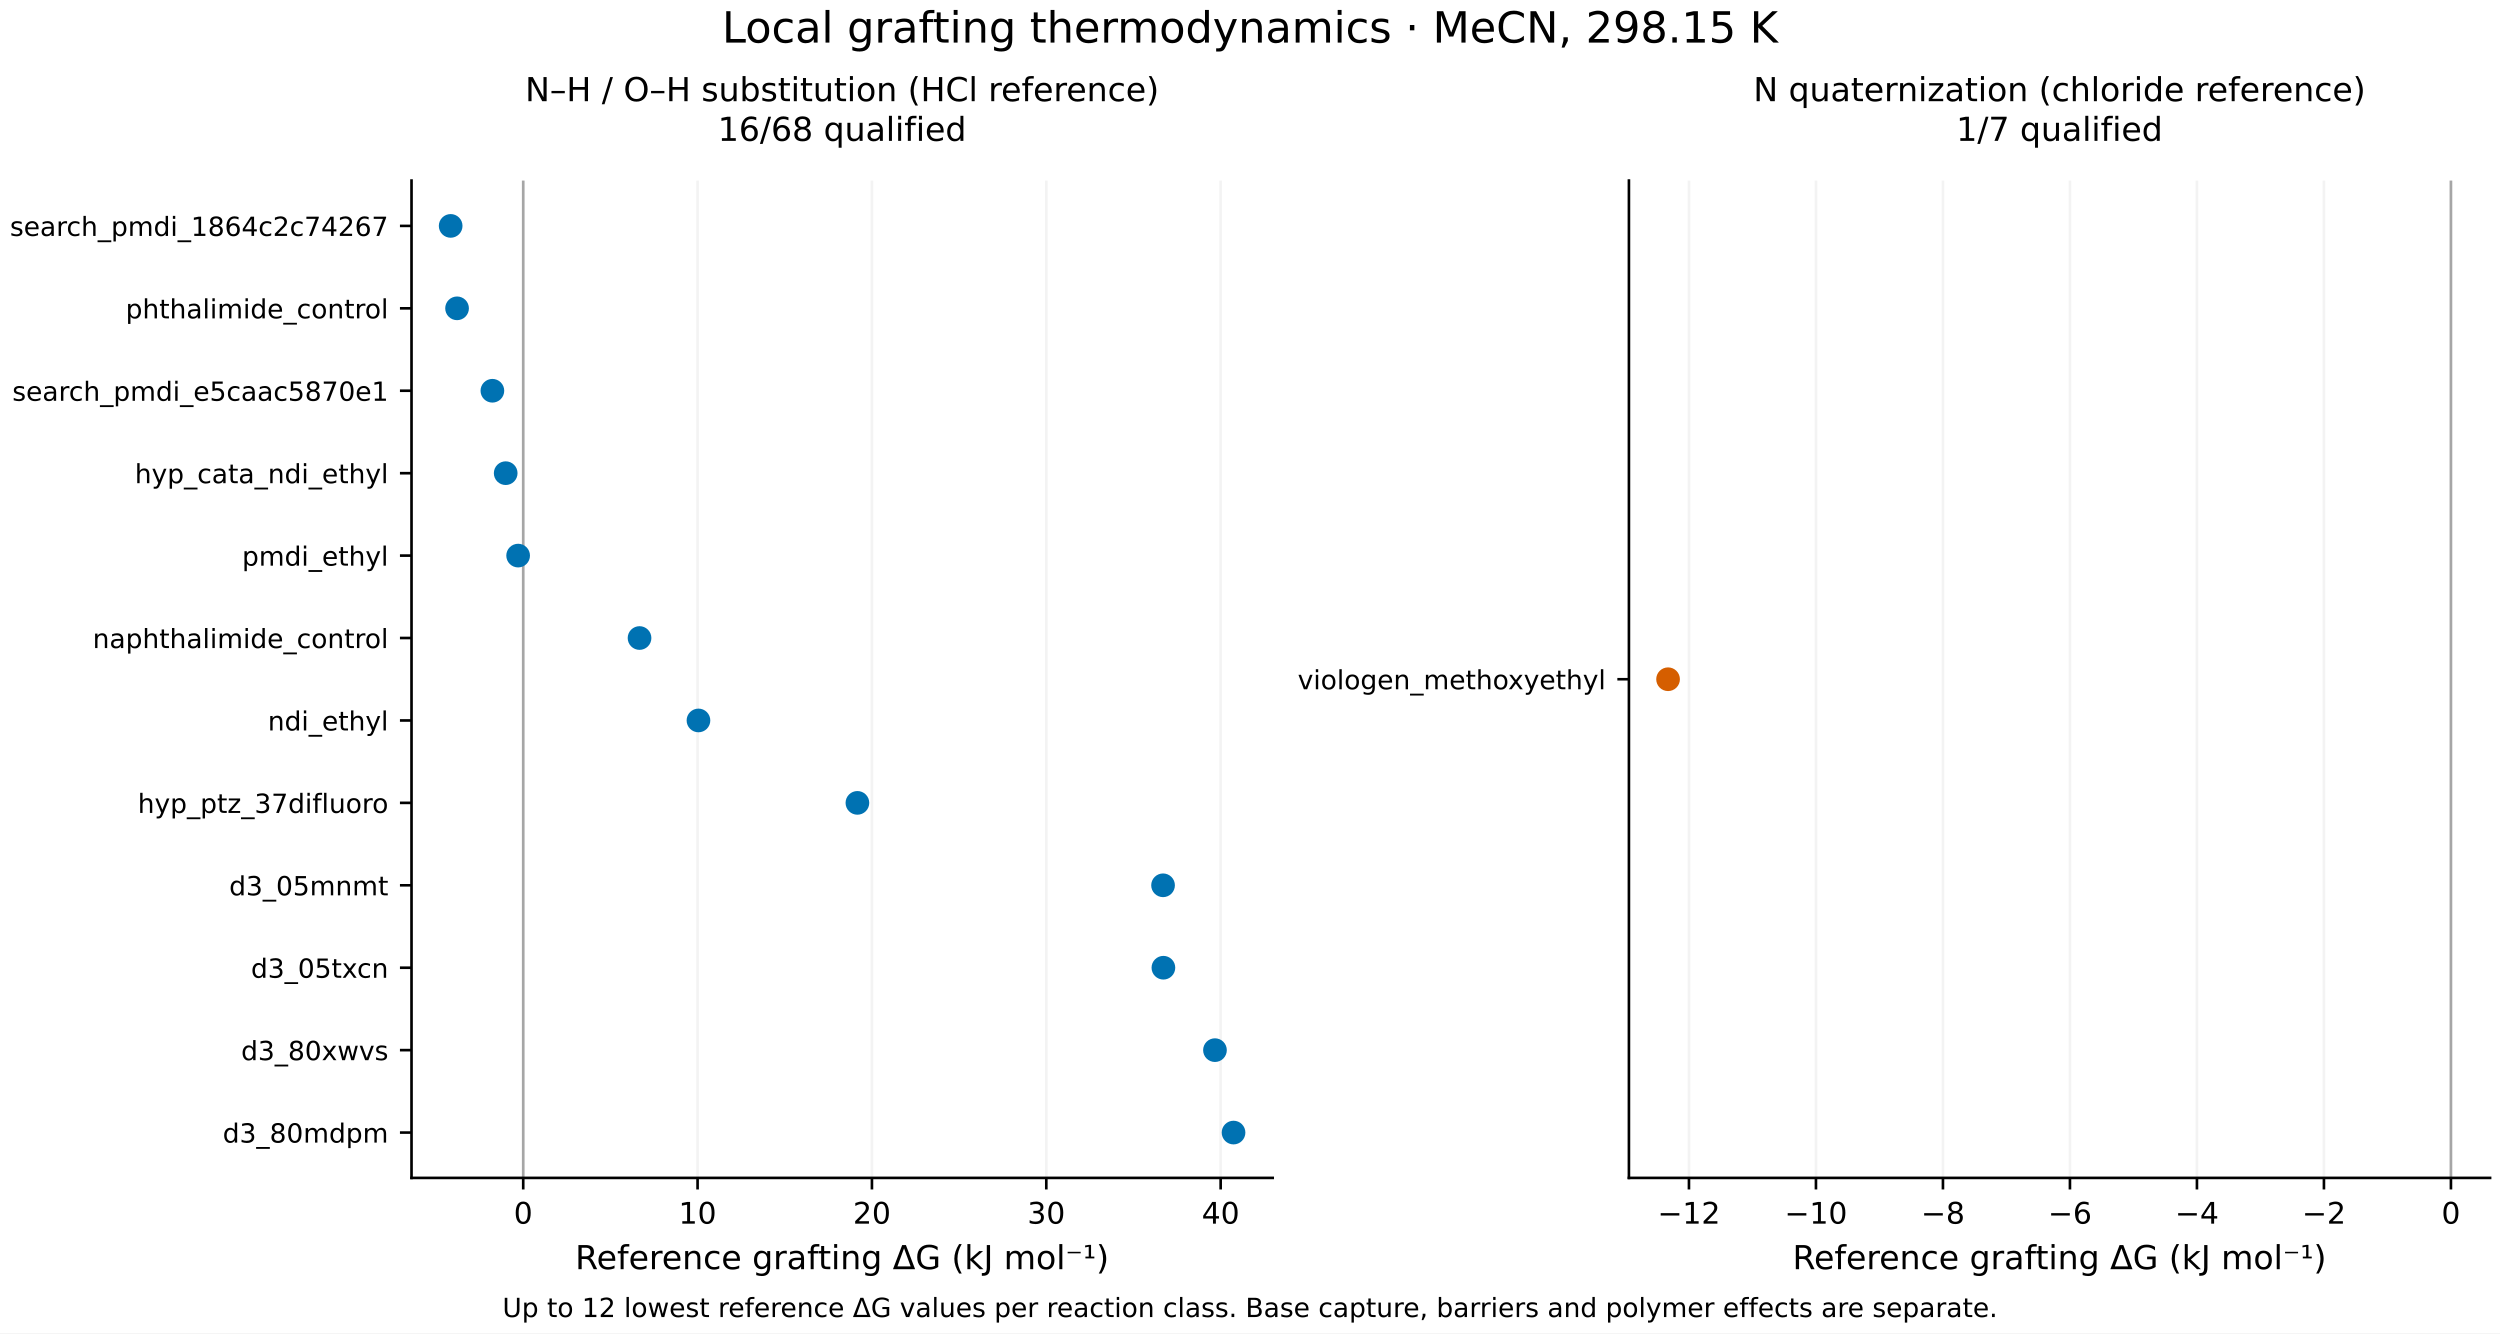
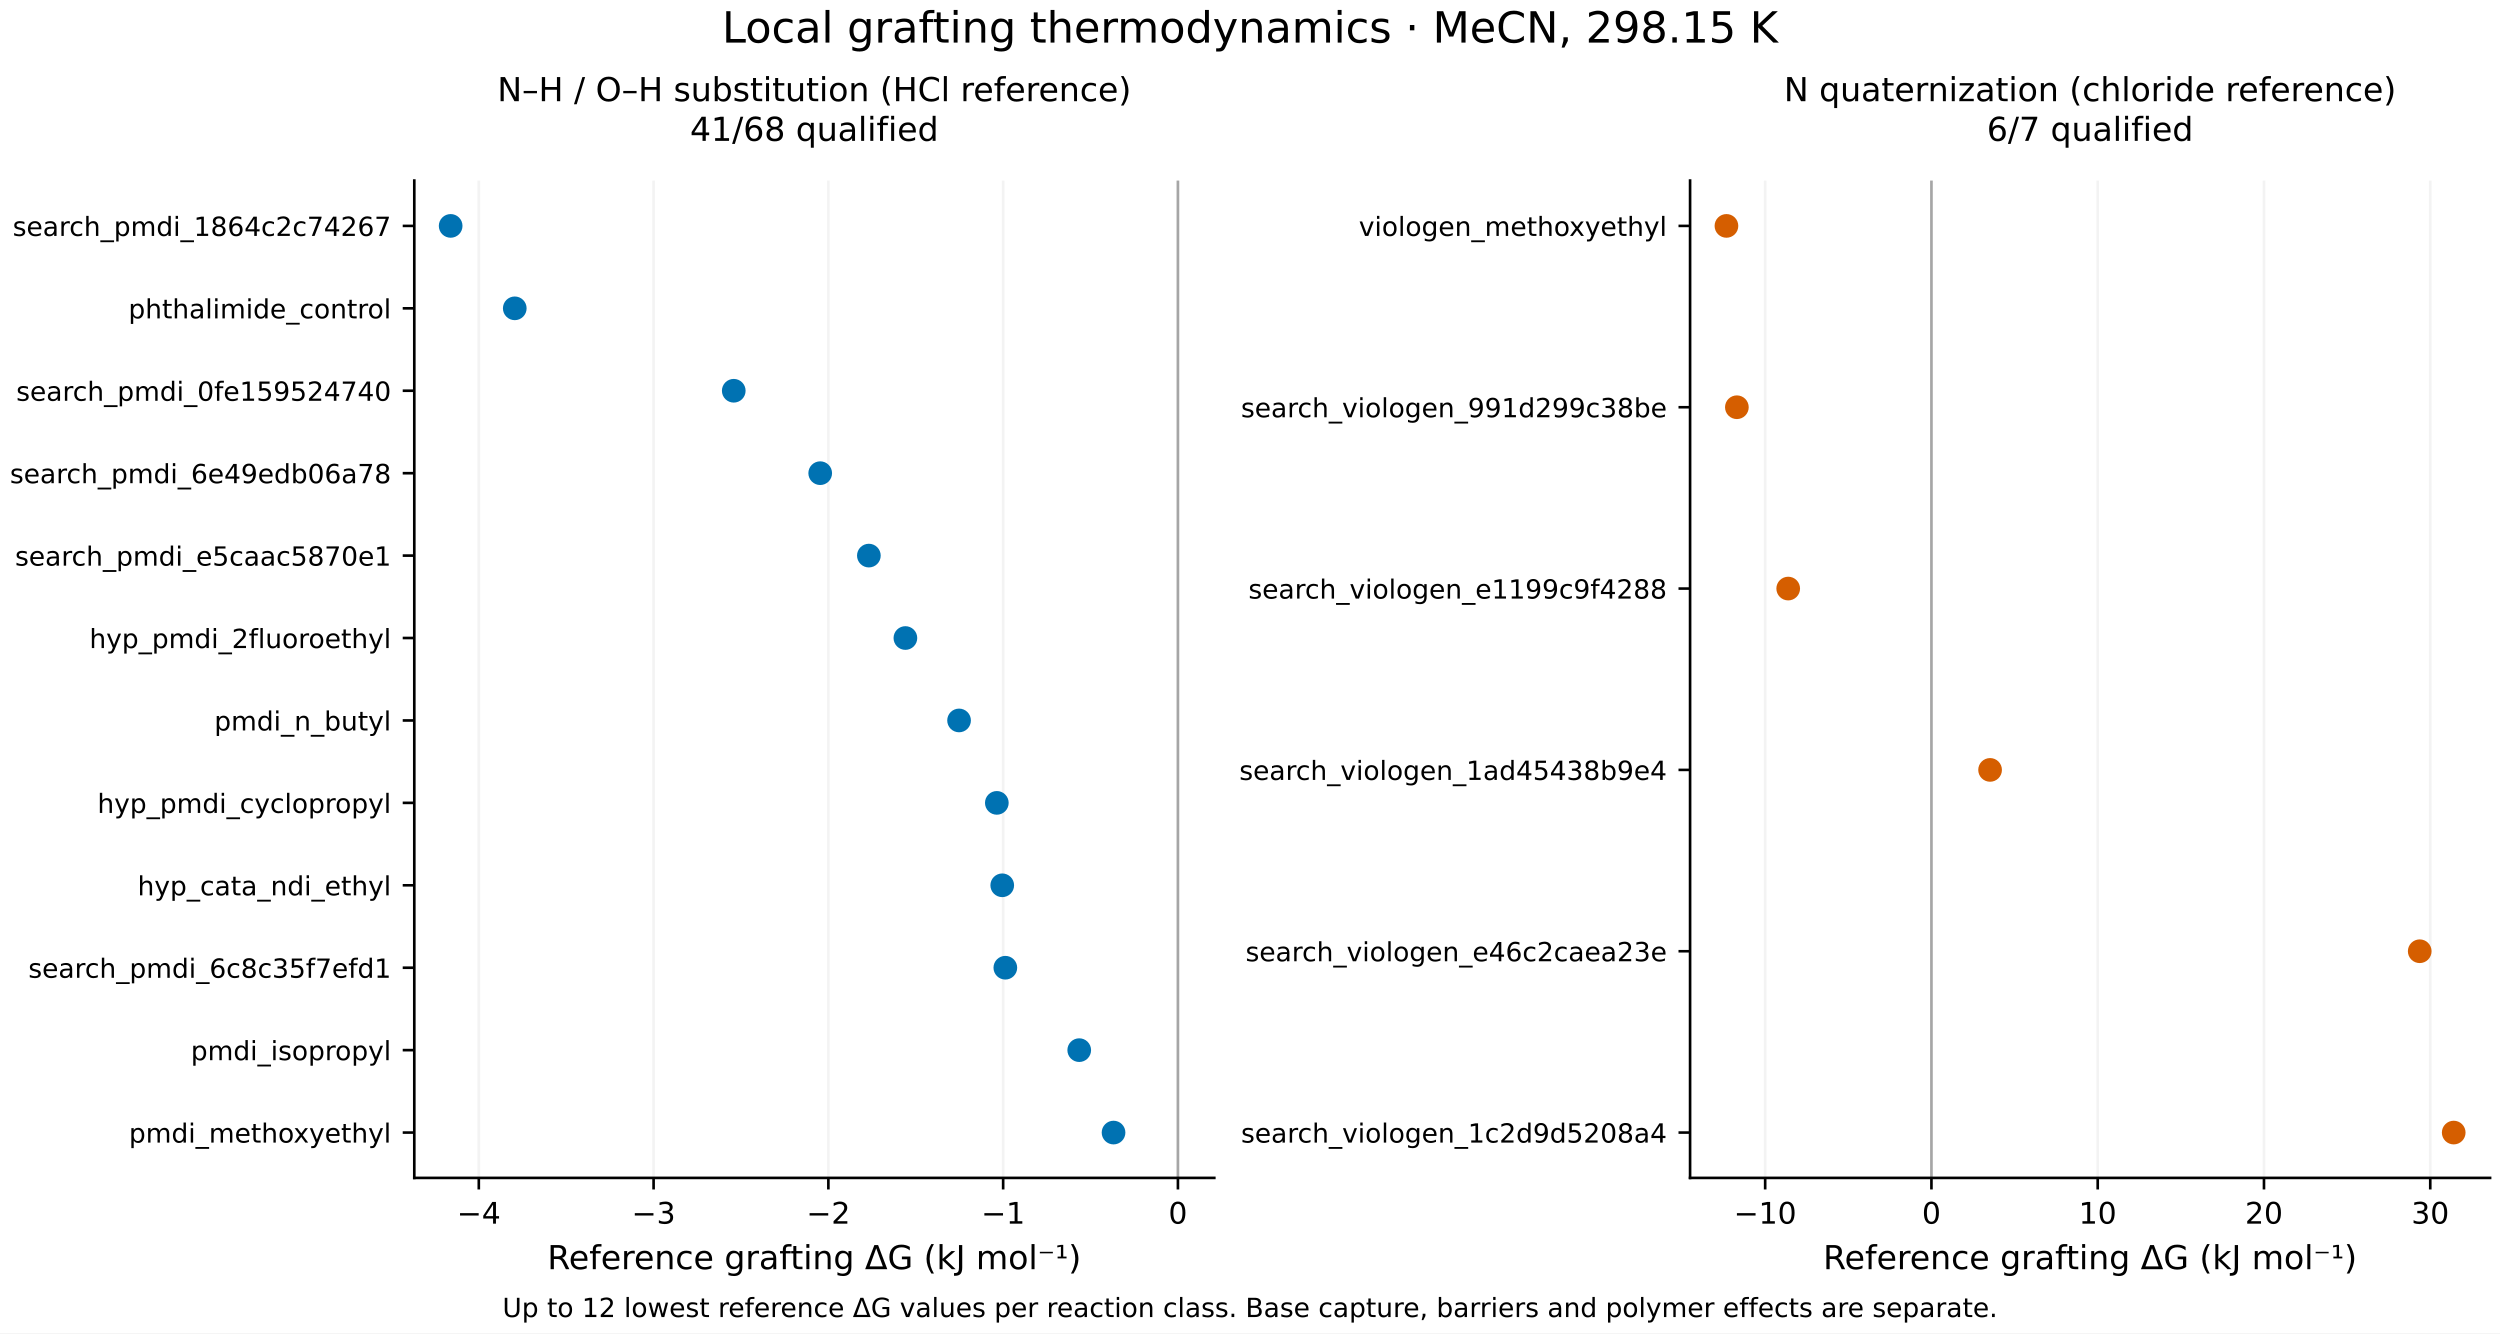
<svg xmlns="http://www.w3.org/2000/svg" xmlns:xlink="http://www.w3.org/1999/xlink" width="756pt" height="403.2pt" viewBox="0 0 756 403.2" version="1.1">
  <defs>
    <style type="text/css">*{stroke-linejoin: round; stroke-linecap: butt}</style>
  </defs>
  <g id="figure_1">
    <g id="patch_1">
      <path d="M 0 403.2  L 756 403.2  L 756 0  L 0 0  z " style="fill: #ffffff" />
    </g>
    <g id="axes_1">
      <g id="patch_2">
-         <path d="M 124.444 356.198  L 384.858 356.198  L 384.858 54.604  L 124.444 54.604  z " style="fill: #ffffff" />
+         <path d="M 125.281 356.198  L 367.202 356.198  L 367.202 54.604  L 125.281 54.604  z " style="fill: #ffffff" />
      </g>
      <g id="matplotlib.axis_1">
        <g id="xtick_1">
          <g id="line2d_1">
-             <path d="M 158.221 356.198  L 158.221 54.604  " clip-path="url(#pb53ab56933)" style="fill: none; stroke: #b0b0b0; stroke-opacity: 0.15; stroke-width: 0.8; stroke-linecap: square" />
+             <path d="M 144.791 356.198  L 144.791 54.604  " clip-path="url(#p1211d1eab2)" style="fill: none; stroke: #b0b0b0; stroke-opacity: 0.15; stroke-width: 0.8; stroke-linecap: square" />
          </g>
          <g id="line2d_2">
            <defs>
-               <path id="m103c728db2" d="M 0 0  L 0 3.5  " style="stroke: #000000; stroke-width: 0.8" />
+               <path id="m2308c073d5" d="M 0 0  L 0 3.5  " style="stroke: #000000; stroke-width: 0.8" />
            </defs>
            <g>
-               <use xlink:href="#m103c728db2" x="158.221" y="356.198" style="stroke: #000000; stroke-width: 0.8" />
+               <use xlink:href="#m2308c073d5" x="144.791" y="356.198" style="stroke: #000000; stroke-width: 0.8" />
            </g>
          </g>
          <g id="text_1">
-             <text style="font-size: 9px; font-family: 'DejaVu Sans'; text-anchor: middle" x="158.221" y="370.036" transform="rotate(-0 158.221 370.0358)">0</text>
+             <text style="font-size: 9px; font-family: 'DejaVu Sans'; text-anchor: middle" x="144.791" y="370.036" transform="rotate(-0 144.7912 370.0358)">−4</text>
          </g>
        </g>
        <g id="xtick_2">
          <g id="line2d_3">
-             <path d="M 210.948 356.198  L 210.948 54.604  " clip-path="url(#pb53ab56933)" style="fill: none; stroke: #b0b0b0; stroke-opacity: 0.15; stroke-width: 0.8; stroke-linecap: square" />
+             <path d="M 197.645 356.198  L 197.645 54.604  " clip-path="url(#p1211d1eab2)" style="fill: none; stroke: #b0b0b0; stroke-opacity: 0.15; stroke-width: 0.8; stroke-linecap: square" />
          </g>
          <g id="line2d_4">
            <g>
-               <use xlink:href="#m103c728db2" x="210.948" y="356.198" style="stroke: #000000; stroke-width: 0.8" />
+               <use xlink:href="#m2308c073d5" x="197.645" y="356.198" style="stroke: #000000; stroke-width: 0.8" />
            </g>
          </g>
          <g id="text_2">
-             <text style="font-size: 9px; font-family: 'DejaVu Sans'; text-anchor: middle" x="210.948" y="370.036" transform="rotate(-0 210.9476 370.0358)">10</text>
+             <text style="font-size: 9px; font-family: 'DejaVu Sans'; text-anchor: middle" x="197.645" y="370.036" transform="rotate(-0 197.6448 370.0358)">−3</text>
          </g>
        </g>
        <g id="xtick_3">
          <g id="line2d_5">
-             <path d="M 263.674 356.198  L 263.674 54.604  " clip-path="url(#pb53ab56933)" style="fill: none; stroke: #b0b0b0; stroke-opacity: 0.15; stroke-width: 0.8; stroke-linecap: square" />
+             <path d="M 250.498 356.198  L 250.498 54.604  " clip-path="url(#p1211d1eab2)" style="fill: none; stroke: #b0b0b0; stroke-opacity: 0.15; stroke-width: 0.8; stroke-linecap: square" />
          </g>
          <g id="line2d_6">
            <g>
-               <use xlink:href="#m103c728db2" x="263.674" y="356.198" style="stroke: #000000; stroke-width: 0.8" />
+               <use xlink:href="#m2308c073d5" x="250.498" y="356.198" style="stroke: #000000; stroke-width: 0.8" />
            </g>
          </g>
          <g id="text_3">
-             <text style="font-size: 9px; font-family: 'DejaVu Sans'; text-anchor: middle" x="263.674" y="370.036" transform="rotate(-0 263.6743 370.0358)">20</text>
+             <text style="font-size: 9px; font-family: 'DejaVu Sans'; text-anchor: middle" x="250.498" y="370.036" transform="rotate(-0 250.4984 370.0358)">−2</text>
          </g>
        </g>
        <g id="xtick_4">
          <g id="line2d_7">
-             <path d="M 316.401 356.198  L 316.401 54.604  " clip-path="url(#pb53ab56933)" style="fill: none; stroke: #b0b0b0; stroke-opacity: 0.15; stroke-width: 0.8; stroke-linecap: square" />
+             <path d="M 303.352 356.198  L 303.352 54.604  " clip-path="url(#p1211d1eab2)" style="fill: none; stroke: #b0b0b0; stroke-opacity: 0.15; stroke-width: 0.8; stroke-linecap: square" />
          </g>
          <g id="line2d_8">
            <g>
-               <use xlink:href="#m103c728db2" x="316.401" y="356.198" style="stroke: #000000; stroke-width: 0.8" />
+               <use xlink:href="#m2308c073d5" x="303.352" y="356.198" style="stroke: #000000; stroke-width: 0.8" />
            </g>
          </g>
          <g id="text_4">
-             <text style="font-size: 9px; font-family: 'DejaVu Sans'; text-anchor: middle" x="316.401" y="370.036" transform="rotate(-0 316.401 370.0358)">30</text>
+             <text style="font-size: 9px; font-family: 'DejaVu Sans'; text-anchor: middle" x="303.352" y="370.036" transform="rotate(-0 303.3519 370.0358)">−1</text>
          </g>
        </g>
        <g id="xtick_5">
          <g id="line2d_9">
-             <path d="M 369.128 356.198  L 369.128 54.604  " clip-path="url(#pb53ab56933)" style="fill: none; stroke: #b0b0b0; stroke-opacity: 0.15; stroke-width: 0.8; stroke-linecap: square" />
+             <path d="M 356.205 356.198  L 356.205 54.604  " clip-path="url(#p1211d1eab2)" style="fill: none; stroke: #b0b0b0; stroke-opacity: 0.15; stroke-width: 0.8; stroke-linecap: square" />
          </g>
          <g id="line2d_10">
            <g>
-               <use xlink:href="#m103c728db2" x="369.128" y="356.198" style="stroke: #000000; stroke-width: 0.8" />
+               <use xlink:href="#m2308c073d5" x="356.205" y="356.198" style="stroke: #000000; stroke-width: 0.8" />
            </g>
          </g>
          <g id="text_5">
-             <text style="font-size: 9px; font-family: 'DejaVu Sans'; text-anchor: middle" x="369.128" y="370.036" transform="rotate(-0 369.1277 370.0358)">40</text>
+             <text style="font-size: 9px; font-family: 'DejaVu Sans'; text-anchor: middle" x="356.205" y="370.036" transform="rotate(-0 356.2055 370.0358)">0</text>
          </g>
        </g>
        <g id="text_6">
-           <text style="font-size: 10px; font-family: 'DejaVu Sans'; text-anchor: middle" x="254.651" y="383.796" transform="rotate(-0 254.6511 383.7963)">Reference grafting ΔG (kJ mol⁻¹)</text>
+           <text style="font-size: 10px; font-family: 'DejaVu Sans'; text-anchor: middle" x="246.242" y="383.796" transform="rotate(-0 246.2417 383.7963)">Reference grafting ΔG (kJ mol⁻¹)</text>
        </g>
      </g>
      <g id="matplotlib.axis_2">
        <g id="ytick_1">
          <g id="line2d_11">
            <defs>
-               <path id="m0602e9d46e" d="M 0 0  L -3.5 0  " style="stroke: #000000; stroke-width: 0.8" />
+               <path id="m5dd73bb14d" d="M 0 0  L -3.5 0  " style="stroke: #000000; stroke-width: 0.8" />
            </defs>
            <g>
-               <use xlink:href="#m0602e9d46e" x="124.444" y="68.313" style="stroke: #000000; stroke-width: 0.8" />
+               <use xlink:href="#m5dd73bb14d" x="125.281" y="68.313" style="stroke: #000000; stroke-width: 0.8" />
            </g>
          </g>
          <g id="text_7">
-             <text style="font-size: 8px; font-family: 'DejaVu Sans'; text-anchor: end" x="117.444" y="71.352" transform="rotate(-0 117.444 71.35208)">search_pmdi_1864c2c74267</text>
+             <text style="font-size: 8px; font-family: 'DejaVu Sans'; text-anchor: end" x="118.281" y="71.352" transform="rotate(-0 118.2815 71.35208)">search_pmdi_1864c2c74267</text>
          </g>
        </g>
        <g id="ytick_2">
          <g id="line2d_12">
            <g>
-               <use xlink:href="#m0602e9d46e" x="124.444" y="93.238" style="stroke: #000000; stroke-width: 0.8" />
+               <use xlink:href="#m5dd73bb14d" x="125.281" y="93.238" style="stroke: #000000; stroke-width: 0.8" />
            </g>
          </g>
          <g id="text_8">
-             <text style="font-size: 8px; font-family: 'DejaVu Sans'; text-anchor: end" x="117.444" y="96.277" transform="rotate(-0 117.444 96.2772)">phthalimide_control</text>
+             <text style="font-size: 8px; font-family: 'DejaVu Sans'; text-anchor: end" x="118.281" y="96.277" transform="rotate(-0 118.2815 96.2772)">phthalimide_control</text>
          </g>
        </g>
        <g id="ytick_3">
          <g id="line2d_13">
            <g>
-               <use xlink:href="#m0602e9d46e" x="124.444" y="118.163" style="stroke: #000000; stroke-width: 0.8" />
+               <use xlink:href="#m5dd73bb14d" x="125.281" y="118.163" style="stroke: #000000; stroke-width: 0.8" />
            </g>
          </g>
          <g id="text_9">
-             <text style="font-size: 8px; font-family: 'DejaVu Sans'; text-anchor: end" x="117.444" y="121.202" transform="rotate(-0 117.444 121.2023)">search_pmdi_e5caac5870e1</text>
+             <text style="font-size: 8px; font-family: 'DejaVu Sans'; text-anchor: end" x="118.281" y="121.202" transform="rotate(-0 118.2815 121.2023)">search_pmdi_0fe159524740</text>
          </g>
        </g>
        <g id="ytick_4">
          <g id="line2d_14">
            <g>
-               <use xlink:href="#m0602e9d46e" x="124.444" y="143.088" style="stroke: #000000; stroke-width: 0.8" />
+               <use xlink:href="#m5dd73bb14d" x="125.281" y="143.088" style="stroke: #000000; stroke-width: 0.8" />
            </g>
          </g>
          <g id="text_10">
-             <text style="font-size: 8px; font-family: 'DejaVu Sans'; text-anchor: end" x="117.444" y="146.127" transform="rotate(-0 117.444 146.1274)">hyp_cata_ndi_ethyl</text>
+             <text style="font-size: 8px; font-family: 'DejaVu Sans'; text-anchor: end" x="118.281" y="146.127" transform="rotate(-0 118.2815 146.1274)">search_pmdi_6e49edb06a78</text>
          </g>
        </g>
        <g id="ytick_5">
          <g id="line2d_15">
            <g>
-               <use xlink:href="#m0602e9d46e" x="124.444" y="168.013" style="stroke: #000000; stroke-width: 0.8" />
+               <use xlink:href="#m5dd73bb14d" x="125.281" y="168.013" style="stroke: #000000; stroke-width: 0.8" />
            </g>
          </g>
          <g id="text_11">
-             <text style="font-size: 8px; font-family: 'DejaVu Sans'; text-anchor: end" x="117.444" y="171.053" transform="rotate(-0 117.444 171.0526)">pmdi_ethyl</text>
+             <text style="font-size: 8px; font-family: 'DejaVu Sans'; text-anchor: end" x="118.281" y="171.053" transform="rotate(-0 118.2815 171.0526)">search_pmdi_e5caac5870e1</text>
          </g>
        </g>
        <g id="ytick_6">
          <g id="line2d_16">
            <g>
-               <use xlink:href="#m0602e9d46e" x="124.444" y="192.938" style="stroke: #000000; stroke-width: 0.8" />
+               <use xlink:href="#m5dd73bb14d" x="125.281" y="192.938" style="stroke: #000000; stroke-width: 0.8" />
            </g>
          </g>
          <g id="text_12">
-             <text style="font-size: 8px; font-family: 'DejaVu Sans'; text-anchor: end" x="117.444" y="195.978" transform="rotate(-0 117.444 195.9777)">naphthalimide_control</text>
+             <text style="font-size: 8px; font-family: 'DejaVu Sans'; text-anchor: end" x="118.281" y="195.978" transform="rotate(-0 118.2815 195.9777)">hyp_pmdi_2fluoroethyl</text>
          </g>
        </g>
        <g id="ytick_7">
          <g id="line2d_17">
            <g>
-               <use xlink:href="#m0602e9d46e" x="124.444" y="217.863" style="stroke: #000000; stroke-width: 0.8" />
+               <use xlink:href="#m5dd73bb14d" x="125.281" y="217.863" style="stroke: #000000; stroke-width: 0.8" />
            </g>
          </g>
          <g id="text_13">
-             <text style="font-size: 8px; font-family: 'DejaVu Sans'; text-anchor: end" x="117.444" y="220.903" transform="rotate(-0 117.444 220.9028)">ndi_ethyl</text>
+             <text style="font-size: 8px; font-family: 'DejaVu Sans'; text-anchor: end" x="118.281" y="220.903" transform="rotate(-0 118.2815 220.9028)">pmdi_n_butyl</text>
          </g>
        </g>
        <g id="ytick_8">
          <g id="line2d_18">
            <g>
-               <use xlink:href="#m0602e9d46e" x="124.444" y="242.789" style="stroke: #000000; stroke-width: 0.8" />
+               <use xlink:href="#m5dd73bb14d" x="125.281" y="242.789" style="stroke: #000000; stroke-width: 0.8" />
            </g>
          </g>
          <g id="text_14">
-             <text style="font-size: 8px; font-family: 'DejaVu Sans'; text-anchor: end" x="117.444" y="245.828" transform="rotate(-0 117.444 245.8279)">hyp_ptz_37difluoro</text>
+             <text style="font-size: 8px; font-family: 'DejaVu Sans'; text-anchor: end" x="118.281" y="245.828" transform="rotate(-0 118.2815 245.8279)">hyp_pmdi_cyclopropyl</text>
          </g>
        </g>
        <g id="ytick_9">
          <g id="line2d_19">
            <g>
-               <use xlink:href="#m0602e9d46e" x="124.444" y="267.714" style="stroke: #000000; stroke-width: 0.8" />
+               <use xlink:href="#m5dd73bb14d" x="125.281" y="267.714" style="stroke: #000000; stroke-width: 0.8" />
            </g>
          </g>
          <g id="text_15">
-             <text style="font-size: 8px; font-family: 'DejaVu Sans'; text-anchor: end" x="117.444" y="270.753" transform="rotate(-0 117.444 270.7531)">d3_05mnmt</text>
+             <text style="font-size: 8px; font-family: 'DejaVu Sans'; text-anchor: end" x="118.281" y="270.753" transform="rotate(-0 118.2815 270.7531)">hyp_cata_ndi_ethyl</text>
          </g>
        </g>
        <g id="ytick_10">
          <g id="line2d_20">
            <g>
-               <use xlink:href="#m0602e9d46e" x="124.444" y="292.639" style="stroke: #000000; stroke-width: 0.8" />
+               <use xlink:href="#m5dd73bb14d" x="125.281" y="292.639" style="stroke: #000000; stroke-width: 0.8" />
            </g>
          </g>
          <g id="text_16">
-             <text style="font-size: 8px; font-family: 'DejaVu Sans'; text-anchor: end" x="117.444" y="295.678" transform="rotate(-0 117.444 295.6782)">d3_05txcn</text>
+             <text style="font-size: 8px; font-family: 'DejaVu Sans'; text-anchor: end" x="118.281" y="295.678" transform="rotate(-0 118.2815 295.6782)">search_pmdi_6c8c35f7efd1</text>
          </g>
        </g>
        <g id="ytick_11">
          <g id="line2d_21">
            <g>
-               <use xlink:href="#m0602e9d46e" x="124.444" y="317.564" style="stroke: #000000; stroke-width: 0.8" />
+               <use xlink:href="#m5dd73bb14d" x="125.281" y="317.564" style="stroke: #000000; stroke-width: 0.8" />
            </g>
          </g>
          <g id="text_17">
-             <text style="font-size: 8px; font-family: 'DejaVu Sans'; text-anchor: end" x="117.444" y="320.603" transform="rotate(-0 117.444 320.6033)">d3_80xwvs</text>
+             <text style="font-size: 8px; font-family: 'DejaVu Sans'; text-anchor: end" x="118.281" y="320.603" transform="rotate(-0 118.2815 320.6033)">pmdi_isopropyl</text>
          </g>
        </g>
        <g id="ytick_12">
          <g id="line2d_22">
            <g>
-               <use xlink:href="#m0602e9d46e" x="124.444" y="342.489" style="stroke: #000000; stroke-width: 0.8" />
+               <use xlink:href="#m5dd73bb14d" x="125.281" y="342.489" style="stroke: #000000; stroke-width: 0.8" />
            </g>
          </g>
          <g id="text_18">
-             <text style="font-size: 8px; font-family: 'DejaVu Sans'; text-anchor: end" x="117.444" y="345.528" transform="rotate(-0 117.444 345.5284)">d3_80mdpm</text>
+             <text style="font-size: 8px; font-family: 'DejaVu Sans'; text-anchor: end" x="118.281" y="345.528" transform="rotate(-0 118.2815 345.5284)">pmdi_methoxyethyl</text>
          </g>
        </g>
      </g>
      <g id="line2d_23">
-         <path d="M 158.221 356.198  L 158.221 54.604  " clip-path="url(#pb53ab56933)" style="fill: none; stroke: #a6a6a6; stroke-width: 0.8; stroke-linecap: square" />
+         <path d="M 356.205 356.198  L 356.205 54.604  " clip-path="url(#p1211d1eab2)" style="fill: none; stroke: #a6a6a6; stroke-width: 0.8; stroke-linecap: square" />
      </g>
      <g id="patch_3">
-         <path d="M 124.444 356.198  L 124.444 54.604  " style="fill: none; stroke: #000000; stroke-width: 0.8; stroke-linejoin: miter; stroke-linecap: square" />
+         <path d="M 125.281 356.198  L 125.281 54.604  " style="fill: none; stroke: #000000; stroke-width: 0.8; stroke-linejoin: miter; stroke-linecap: square" />
      </g>
      <g id="patch_4">
-         <path d="M 124.444 356.198  L 384.858 356.198  " style="fill: none; stroke: #000000; stroke-width: 0.8; stroke-linejoin: miter; stroke-linecap: square" />
+         <path d="M 125.281 356.198  L 367.202 356.198  " style="fill: none; stroke: #000000; stroke-width: 0.8; stroke-linejoin: miter; stroke-linecap: square" />
      </g>
      <g id="PathCollection_1">
        <defs>
-           <path id="m3f0c037004" d="M 0 3.082  C 0.817 3.082 1.601 2.757 2.179 2.179  C 2.757 1.601 3.082 0.817 3.082 0  C 3.082 -0.817 2.757 -1.601 2.179 -2.179  C 1.601 -2.757 0.817 -3.082 0 -3.082  C -0.817 -3.082 -1.601 -2.757 -2.179 -2.179  C -2.757 -1.601 -3.082 -0.817 -3.082 0  C -3.082 0.817 -2.757 1.601 -2.179 2.179  C -1.601 2.757 -0.817 3.082 0 3.082  z " style="stroke: #0072b2" />
+           <path id="mad4e5911bd" d="M 0 3.082  C 0.817 3.082 1.601 2.757 2.179 2.179  C 2.757 1.601 3.082 0.817 3.082 0  C 3.082 -0.817 2.757 -1.601 2.179 -2.179  C 1.601 -2.757 0.817 -3.082 0 -3.082  C -0.817 -3.082 -1.601 -2.757 -2.179 -2.179  C -2.757 -1.601 -3.082 -0.817 -3.082 0  C -3.082 0.817 -2.757 1.601 -2.179 2.179  C -1.601 2.757 -0.817 3.082 0 3.082  z " style="stroke: #0072b2" />
        </defs>
-         <g clip-path="url(#pb53ab56933)">
-           <use xlink:href="#m3f0c037004" x="136.281" y="68.313" style="fill: #0072b2; stroke: #0072b2" />
-           <use xlink:href="#m3f0c037004" x="138.215" y="93.238" style="fill: #0072b2; stroke: #0072b2" />
-           <use xlink:href="#m3f0c037004" x="148.897" y="118.163" style="fill: #0072b2; stroke: #0072b2" />
-           <use xlink:href="#m3f0c037004" x="152.921" y="143.088" style="fill: #0072b2; stroke: #0072b2" />
-           <use xlink:href="#m3f0c037004" x="156.684" y="168.013" style="fill: #0072b2; stroke: #0072b2" />
-           <use xlink:href="#m3f0c037004" x="193.395" y="192.938" style="fill: #0072b2; stroke: #0072b2" />
-           <use xlink:href="#m3f0c037004" x="211.215" y="217.863" style="fill: #0072b2; stroke: #0072b2" />
-           <use xlink:href="#m3f0c037004" x="259.28" y="242.789" style="fill: #0072b2; stroke: #0072b2" />
-           <use xlink:href="#m3f0c037004" x="351.708" y="267.714" style="fill: #0072b2; stroke: #0072b2" />
-           <use xlink:href="#m3f0c037004" x="351.813" y="292.639" style="fill: #0072b2; stroke: #0072b2" />
-           <use xlink:href="#m3f0c037004" x="367.405" y="317.564" style="fill: #0072b2; stroke: #0072b2" />
-           <use xlink:href="#m3f0c037004" x="373.021" y="342.489" style="fill: #0072b2; stroke: #0072b2" />
+         <g clip-path="url(#p1211d1eab2)">
+           <use xlink:href="#mad4e5911bd" x="136.278" y="68.313" style="fill: #0072b2; stroke: #0072b2" />
+           <use xlink:href="#mad4e5911bd" x="155.665" y="93.238" style="fill: #0072b2; stroke: #0072b2" />
+           <use xlink:href="#mad4e5911bd" x="221.887" y="118.163" style="fill: #0072b2; stroke: #0072b2" />
+           <use xlink:href="#mad4e5911bd" x="248.031" y="143.088" style="fill: #0072b2; stroke: #0072b2" />
+           <use xlink:href="#mad4e5911bd" x="262.746" y="168.013" style="fill: #0072b2; stroke: #0072b2" />
+           <use xlink:href="#mad4e5911bd" x="273.791" y="192.938" style="fill: #0072b2; stroke: #0072b2" />
+           <use xlink:href="#mad4e5911bd" x="290.022" y="217.863" style="fill: #0072b2; stroke: #0072b2" />
+           <use xlink:href="#mad4e5911bd" x="301.442" y="242.789" style="fill: #0072b2; stroke: #0072b2" />
+           <use xlink:href="#mad4e5911bd" x="303.077" y="267.714" style="fill: #0072b2; stroke: #0072b2" />
+           <use xlink:href="#mad4e5911bd" x="304.013" y="292.639" style="fill: #0072b2; stroke: #0072b2" />
+           <use xlink:href="#mad4e5911bd" x="326.359" y="317.564" style="fill: #0072b2; stroke: #0072b2" />
+           <use xlink:href="#mad4e5911bd" x="336.735" y="342.489" style="fill: #0072b2; stroke: #0072b2" />
        </g>
      </g>
      <g id="text_19">
-         <text style="font-size: 10px; font-family: 'DejaVu Sans'" transform="translate(158.7995 30.60115)">N–H / O–H substitution (HCl reference)</text>
-         <text style="font-size: 10px; font-family: 'DejaVu Sans'" transform="translate(217.0675 42.60388)">16/68 qualified</text>
+         <text style="font-size: 10px; font-family: 'DejaVu Sans'" transform="translate(150.3901 30.60115)">N–H / O–H substitution (HCl reference)</text>
+         <text style="font-size: 10px; font-family: 'DejaVu Sans'" transform="translate(208.6581 42.60388)">41/68 qualified</text>
      </g>
    </g>
    <g id="axes_2">
      <g id="patch_5">
-         <path d="M 492.586 356.198  L 753 356.198  L 753 54.604  L 492.586 54.604  z " style="fill: #ffffff" />
+         <path d="M 511.079 356.198  L 753 356.198  L 753 54.604  L 511.079 54.604  z " style="fill: #ffffff" />
      </g>
      <g id="matplotlib.axis_3">
        <g id="xtick_6">
          <g id="line2d_24">
-             <path d="M 510.741 356.198  L 510.741 54.604  " clip-path="url(#p2116dd6329)" style="fill: none; stroke: #b0b0b0; stroke-opacity: 0.15; stroke-width: 0.8; stroke-linecap: square" />
+             <path d="M 533.786 356.198  L 533.786 54.604  " clip-path="url(#p10661dbb36)" style="fill: none; stroke: #b0b0b0; stroke-opacity: 0.15; stroke-width: 0.8; stroke-linecap: square" />
          </g>
          <g id="line2d_25">
            <g>
-               <use xlink:href="#m103c728db2" x="510.741" y="356.198" style="stroke: #000000; stroke-width: 0.8" />
+               <use xlink:href="#m2308c073d5" x="533.786" y="356.198" style="stroke: #000000; stroke-width: 0.8" />
            </g>
          </g>
          <g id="text_20">
-             <text style="font-size: 9px; font-family: 'DejaVu Sans'; text-anchor: middle" x="510.741" y="370.036" transform="rotate(-0 510.7405 370.0358)">−12</text>
+             <text style="font-size: 9px; font-family: 'DejaVu Sans'; text-anchor: middle" x="533.786" y="370.036" transform="rotate(-0 533.7862 370.0358)">−10</text>
          </g>
        </g>
        <g id="xtick_7">
          <g id="line2d_26">
-             <path d="M 549.144 356.198  L 549.144 54.604  " clip-path="url(#p2116dd6329)" style="fill: none; stroke: #b0b0b0; stroke-opacity: 0.15; stroke-width: 0.8; stroke-linecap: square" />
+             <path d="M 584.067 356.198  L 584.067 54.604  " clip-path="url(#p10661dbb36)" style="fill: none; stroke: #b0b0b0; stroke-opacity: 0.15; stroke-width: 0.8; stroke-linecap: square" />
          </g>
          <g id="line2d_27">
            <g>
-               <use xlink:href="#m103c728db2" x="549.144" y="356.198" style="stroke: #000000; stroke-width: 0.8" />
+               <use xlink:href="#m2308c073d5" x="584.067" y="356.198" style="stroke: #000000; stroke-width: 0.8" />
            </g>
          </g>
          <g id="text_21">
-             <text style="font-size: 9px; font-family: 'DejaVu Sans'; text-anchor: middle" x="549.144" y="370.036" transform="rotate(-0 549.1442 370.0358)">−10</text>
+             <text style="font-size: 9px; font-family: 'DejaVu Sans'; text-anchor: middle" x="584.067" y="370.036" transform="rotate(-0 584.0669 370.0358)">0</text>
          </g>
        </g>
        <g id="xtick_8">
          <g id="line2d_28">
-             <path d="M 587.548 356.198  L 587.548 54.604  " clip-path="url(#p2116dd6329)" style="fill: none; stroke: #b0b0b0; stroke-opacity: 0.15; stroke-width: 0.8; stroke-linecap: square" />
+             <path d="M 634.348 356.198  L 634.348 54.604  " clip-path="url(#p10661dbb36)" style="fill: none; stroke: #b0b0b0; stroke-opacity: 0.15; stroke-width: 0.8; stroke-linecap: square" />
          </g>
          <g id="line2d_29">
            <g>
-               <use xlink:href="#m103c728db2" x="587.548" y="356.198" style="stroke: #000000; stroke-width: 0.8" />
+               <use xlink:href="#m2308c073d5" x="634.348" y="356.198" style="stroke: #000000; stroke-width: 0.8" />
            </g>
          </g>
          <g id="text_22">
-             <text style="font-size: 9px; font-family: 'DejaVu Sans'; text-anchor: middle" x="587.548" y="370.036" transform="rotate(-0 587.5479 370.0358)">−8</text>
+             <text style="font-size: 9px; font-family: 'DejaVu Sans'; text-anchor: middle" x="634.348" y="370.036" transform="rotate(-0 634.3476 370.0358)">10</text>
          </g>
        </g>
        <g id="xtick_9">
          <g id="line2d_30">
-             <path d="M 625.952 356.198  L 625.952 54.604  " clip-path="url(#p2116dd6329)" style="fill: none; stroke: #b0b0b0; stroke-opacity: 0.15; stroke-width: 0.8; stroke-linecap: square" />
+             <path d="M 684.628 356.198  L 684.628 54.604  " clip-path="url(#p10661dbb36)" style="fill: none; stroke: #b0b0b0; stroke-opacity: 0.15; stroke-width: 0.8; stroke-linecap: square" />
          </g>
          <g id="line2d_31">
            <g>
-               <use xlink:href="#m103c728db2" x="625.952" y="356.198" style="stroke: #000000; stroke-width: 0.8" />
+               <use xlink:href="#m2308c073d5" x="684.628" y="356.198" style="stroke: #000000; stroke-width: 0.8" />
            </g>
          </g>
          <g id="text_23">
-             <text style="font-size: 9px; font-family: 'DejaVu Sans'; text-anchor: middle" x="625.952" y="370.036" transform="rotate(-0 625.9516 370.0358)">−6</text>
+             <text style="font-size: 9px; font-family: 'DejaVu Sans'; text-anchor: middle" x="684.628" y="370.036" transform="rotate(-0 684.6283 370.0358)">20</text>
          </g>
        </g>
        <g id="xtick_10">
          <g id="line2d_32">
-             <path d="M 664.355 356.198  L 664.355 54.604  " clip-path="url(#p2116dd6329)" style="fill: none; stroke: #b0b0b0; stroke-opacity: 0.15; stroke-width: 0.8; stroke-linecap: square" />
+             <path d="M 734.909 356.198  L 734.909 54.604  " clip-path="url(#p10661dbb36)" style="fill: none; stroke: #b0b0b0; stroke-opacity: 0.15; stroke-width: 0.8; stroke-linecap: square" />
          </g>
          <g id="line2d_33">
            <g>
-               <use xlink:href="#m103c728db2" x="664.355" y="356.198" style="stroke: #000000; stroke-width: 0.8" />
+               <use xlink:href="#m2308c073d5" x="734.909" y="356.198" style="stroke: #000000; stroke-width: 0.8" />
            </g>
          </g>
          <g id="text_24">
-             <text style="font-size: 9px; font-family: 'DejaVu Sans'; text-anchor: middle" x="664.355" y="370.036" transform="rotate(-0 664.3553 370.0358)">−4</text>
-           </g>
-         </g>
-         <g id="xtick_11">
-           <g id="line2d_34">
-             <path d="M 702.759 356.198  L 702.759 54.604  " clip-path="url(#p2116dd6329)" style="fill: none; stroke: #b0b0b0; stroke-opacity: 0.15; stroke-width: 0.8; stroke-linecap: square" />
-           </g>
-           <g id="line2d_35">
-             <g>
-               <use xlink:href="#m103c728db2" x="702.759" y="356.198" style="stroke: #000000; stroke-width: 0.8" />
-             </g>
-           </g>
-           <g id="text_25">
-             <text style="font-size: 9px; font-family: 'DejaVu Sans'; text-anchor: middle" x="702.759" y="370.036" transform="rotate(-0 702.759 370.0358)">−2</text>
-           </g>
-         </g>
-         <g id="xtick_12">
-           <g id="line2d_36">
-             <path d="M 741.163 356.198  L 741.163 54.604  " clip-path="url(#p2116dd6329)" style="fill: none; stroke: #b0b0b0; stroke-opacity: 0.15; stroke-width: 0.8; stroke-linecap: square" />
-           </g>
-           <g id="line2d_37">
-             <g>
-               <use xlink:href="#m103c728db2" x="741.163" y="356.198" style="stroke: #000000; stroke-width: 0.8" />
-             </g>
-           </g>
-           <g id="text_26">
-             <text style="font-size: 9px; font-family: 'DejaVu Sans'; text-anchor: middle" x="741.163" y="370.036" transform="rotate(-0 741.1628 370.0358)">0</text>
-           </g>
-         </g>
-         <g id="text_27">
-           <text style="font-size: 10px; font-family: 'DejaVu Sans'; text-anchor: middle" x="622.793" y="383.796" transform="rotate(-0 622.7927 383.7963)">Reference grafting ΔG (kJ mol⁻¹)</text>
+             <text style="font-size: 9px; font-family: 'DejaVu Sans'; text-anchor: middle" x="734.909" y="370.036" transform="rotate(-0 734.9089 370.0358)">30</text>
+           </g>
+         </g>
+         <g id="text_25">
+           <text style="font-size: 10px; font-family: 'DejaVu Sans'; text-anchor: middle" x="632.04" y="383.796" transform="rotate(-0 632.0396 383.7963)">Reference grafting ΔG (kJ mol⁻¹)</text>
        </g>
      </g>
      <g id="matplotlib.axis_4">
        <g id="ytick_13">
+           <g id="line2d_34">
+             <g>
+               <use xlink:href="#m5dd73bb14d" x="511.079" y="68.313" style="stroke: #000000; stroke-width: 0.8" />
+             </g>
+           </g>
+           <g id="text_26">
+             <text style="font-size: 8px; font-family: 'DejaVu Sans'; text-anchor: end" x="504.079" y="71.352" transform="rotate(-0 504.0794 71.35208)">viologen_methoxyethyl</text>
+           </g>
+         </g>
+         <g id="ytick_14">
+           <g id="line2d_35">
+             <g>
+               <use xlink:href="#m5dd73bb14d" x="511.079" y="123.148" style="stroke: #000000; stroke-width: 0.8" />
+             </g>
+           </g>
+           <g id="text_27">
+             <text style="font-size: 8px; font-family: 'DejaVu Sans'; text-anchor: end" x="504.079" y="126.187" transform="rotate(-0 504.0794 126.1873)">search_viologen_991d299c38be</text>
+           </g>
+         </g>
+         <g id="ytick_15">
+           <g id="line2d_36">
+             <g>
+               <use xlink:href="#m5dd73bb14d" x="511.079" y="177.983" style="stroke: #000000; stroke-width: 0.8" />
+             </g>
+           </g>
+           <g id="text_28">
+             <text style="font-size: 8px; font-family: 'DejaVu Sans'; text-anchor: end" x="504.079" y="181.023" transform="rotate(-0 504.0794 181.0226)">search_viologen_e1199c9f4288</text>
+           </g>
+         </g>
+         <g id="ytick_16">
+           <g id="line2d_37">
+             <g>
+               <use xlink:href="#m5dd73bb14d" x="511.079" y="232.819" style="stroke: #000000; stroke-width: 0.8" />
+             </g>
+           </g>
+           <g id="text_29">
+             <text style="font-size: 8px; font-family: 'DejaVu Sans'; text-anchor: end" x="504.079" y="235.858" transform="rotate(-0 504.0794 235.8579)">search_viologen_1ad45438b9e4</text>
+           </g>
+         </g>
+         <g id="ytick_17">
          <g id="line2d_38">
            <g>
-               <use xlink:href="#m0602e9d46e" x="492.586" y="205.401" style="stroke: #000000; stroke-width: 0.8" />
-             </g>
-           </g>
-           <g id="text_28">
-             <text style="font-size: 8px; font-family: 'DejaVu Sans'; text-anchor: end" x="485.586" y="208.44" transform="rotate(-0 485.5856 208.4403)">viologen_methoxyethyl</text>
-           </g>
-         </g>
-       </g>
-       <g id="line2d_39">
-         <path d="M 741.163 356.198  L 741.163 54.604  " clip-path="url(#p2116dd6329)" style="fill: none; stroke: #a6a6a6; stroke-width: 0.8; stroke-linecap: square" />
+               <use xlink:href="#m5dd73bb14d" x="511.079" y="287.654" style="stroke: #000000; stroke-width: 0.8" />
+             </g>
+           </g>
+           <g id="text_30">
+             <text style="font-size: 8px; font-family: 'DejaVu Sans'; text-anchor: end" x="504.079" y="290.693" transform="rotate(-0 504.0794 290.6932)">search_viologen_e46c2caea23e</text>
+           </g>
+         </g>
+         <g id="ytick_18">
+           <g id="line2d_39">
+             <g>
+               <use xlink:href="#m5dd73bb14d" x="511.079" y="342.489" style="stroke: #000000; stroke-width: 0.8" />
+             </g>
+           </g>
+           <g id="text_31">
+             <text style="font-size: 8px; font-family: 'DejaVu Sans'; text-anchor: end" x="504.079" y="345.528" transform="rotate(-0 504.0794 345.5284)">search_viologen_1c2d9d5208a4</text>
+           </g>
+         </g>
+       </g>
+       <g id="line2d_40">
+         <path d="M 584.067 356.198  L 584.067 54.604  " clip-path="url(#p10661dbb36)" style="fill: none; stroke: #a6a6a6; stroke-width: 0.8; stroke-linecap: square" />
      </g>
      <g id="patch_6">
-         <path d="M 492.586 356.198  L 492.586 54.604  " style="fill: none; stroke: #000000; stroke-width: 0.8; stroke-linejoin: miter; stroke-linecap: square" />
+         <path d="M 511.079 356.198  L 511.079 54.604  " style="fill: none; stroke: #000000; stroke-width: 0.8; stroke-linejoin: miter; stroke-linecap: square" />
      </g>
      <g id="patch_7">
-         <path d="M 492.586 356.198  L 753 356.198  " style="fill: none; stroke: #000000; stroke-width: 0.8; stroke-linejoin: miter; stroke-linecap: square" />
+         <path d="M 511.079 356.198  L 753 356.198  " style="fill: none; stroke: #000000; stroke-width: 0.8; stroke-linejoin: miter; stroke-linecap: square" />
      </g>
      <g id="PathCollection_2">
        <defs>
-           <path id="mccd0ded0cc" d="M 0 3.082  C 0.817 3.082 1.601 2.757 2.179 2.179  C 2.757 1.601 3.082 0.817 3.082 0  C 3.082 -0.817 2.757 -1.601 2.179 -2.179  C 1.601 -2.757 0.817 -3.082 0 -3.082  C -0.817 -3.082 -1.601 -2.757 -2.179 -2.179  C -2.757 -1.601 -3.082 -0.817 -3.082 0  C -3.082 0.817 -2.757 1.601 -2.179 2.179  C -1.601 2.757 -0.817 3.082 0 3.082  z " style="stroke: #d55e00" />
+           <path id="m03f50bc6c2" d="M 0 3.082  C 0.817 3.082 1.601 2.757 2.179 2.179  C 2.757 1.601 3.082 0.817 3.082 0  C 3.082 -0.817 2.757 -1.601 2.179 -2.179  C 1.601 -2.757 0.817 -3.082 0 -3.082  C -0.817 -3.082 -1.601 -2.757 -2.179 -2.179  C -2.757 -1.601 -3.082 -0.817 -3.082 0  C -3.082 0.817 -2.757 1.601 -2.179 2.179  C -1.601 2.757 -0.817 3.082 0 3.082  z " style="stroke: #d55e00" />
        </defs>
-         <g clip-path="url(#p2116dd6329)">
-           <use xlink:href="#mccd0ded0cc" x="504.423" y="205.401" style="fill: #d55e00; stroke: #d55e00" />
-         </g>
-       </g>
-       <g id="text_29">
-         <text style="font-size: 10px; font-family: 'DejaVu Sans'" transform="translate(530.2114 30.60115)">N quaternization (chloride reference)</text>
-         <text style="font-size: 10px; font-family: 'DejaVu Sans'" transform="translate(591.5716 42.60388)">1/7 qualified</text>
+         <g clip-path="url(#p10661dbb36)">
+           <use xlink:href="#m03f50bc6c2" x="522.076" y="68.313" style="fill: #d55e00; stroke: #d55e00" />
+           <use xlink:href="#m03f50bc6c2" x="525.23" y="123.148" style="fill: #d55e00; stroke: #d55e00" />
+           <use xlink:href="#m03f50bc6c2" x="540.754" y="177.983" style="fill: #d55e00; stroke: #d55e00" />
+           <use xlink:href="#m03f50bc6c2" x="601.802" y="232.819" style="fill: #d55e00; stroke: #d55e00" />
+           <use xlink:href="#m03f50bc6c2" x="731.724" y="287.654" style="fill: #d55e00; stroke: #d55e00" />
+           <use xlink:href="#m03f50bc6c2" x="742.003" y="342.489" style="fill: #d55e00; stroke: #d55e00" />
+         </g>
+       </g>
+       <g id="text_32">
+         <text style="font-size: 10px; font-family: 'DejaVu Sans'" transform="translate(539.4583 30.60115)">N quaternization (chloride reference)</text>
+         <text style="font-size: 10px; font-family: 'DejaVu Sans'" transform="translate(600.8185 42.60388)">6/7 qualified</text>
      </g>
    </g>
-     <g id="text_30">
+     <g id="text_33">
      <text style="font-size: 13px; font-family: 'DejaVu Sans'; text-anchor: middle" x="378" y="12.878" transform="rotate(-0 378 12.87821)">Local grafting thermodynamics · MeCN, 298.15 K</text>
    </g>
-     <g id="text_31">
+     <g id="text_34">
      <text style="font-size: 8px; font-family: 'DejaVu Sans'; text-anchor: middle" x="378" y="398.278" transform="rotate(-0 378 398.2779)">Up to 12 lowest reference ΔG values per reaction class. Base capture, barriers and polymer effects are separate.</text>
    </g>
  </g>
  <defs>
-     <clipPath id="pb53ab56933">
-       <rect x="124.444" y="54.604" width="260.414" height="301.594" />
+     <clipPath id="p1211d1eab2">
+       <rect x="125.281" y="54.604" width="241.92" height="301.594" />
    </clipPath>
-     <clipPath id="p2116dd6329">
-       <rect x="492.586" y="54.604" width="260.414" height="301.594" />
+     <clipPath id="p10661dbb36">
+       <rect x="511.079" y="54.604" width="241.92" height="301.594" />
    </clipPath>
  </defs>
</svg>
